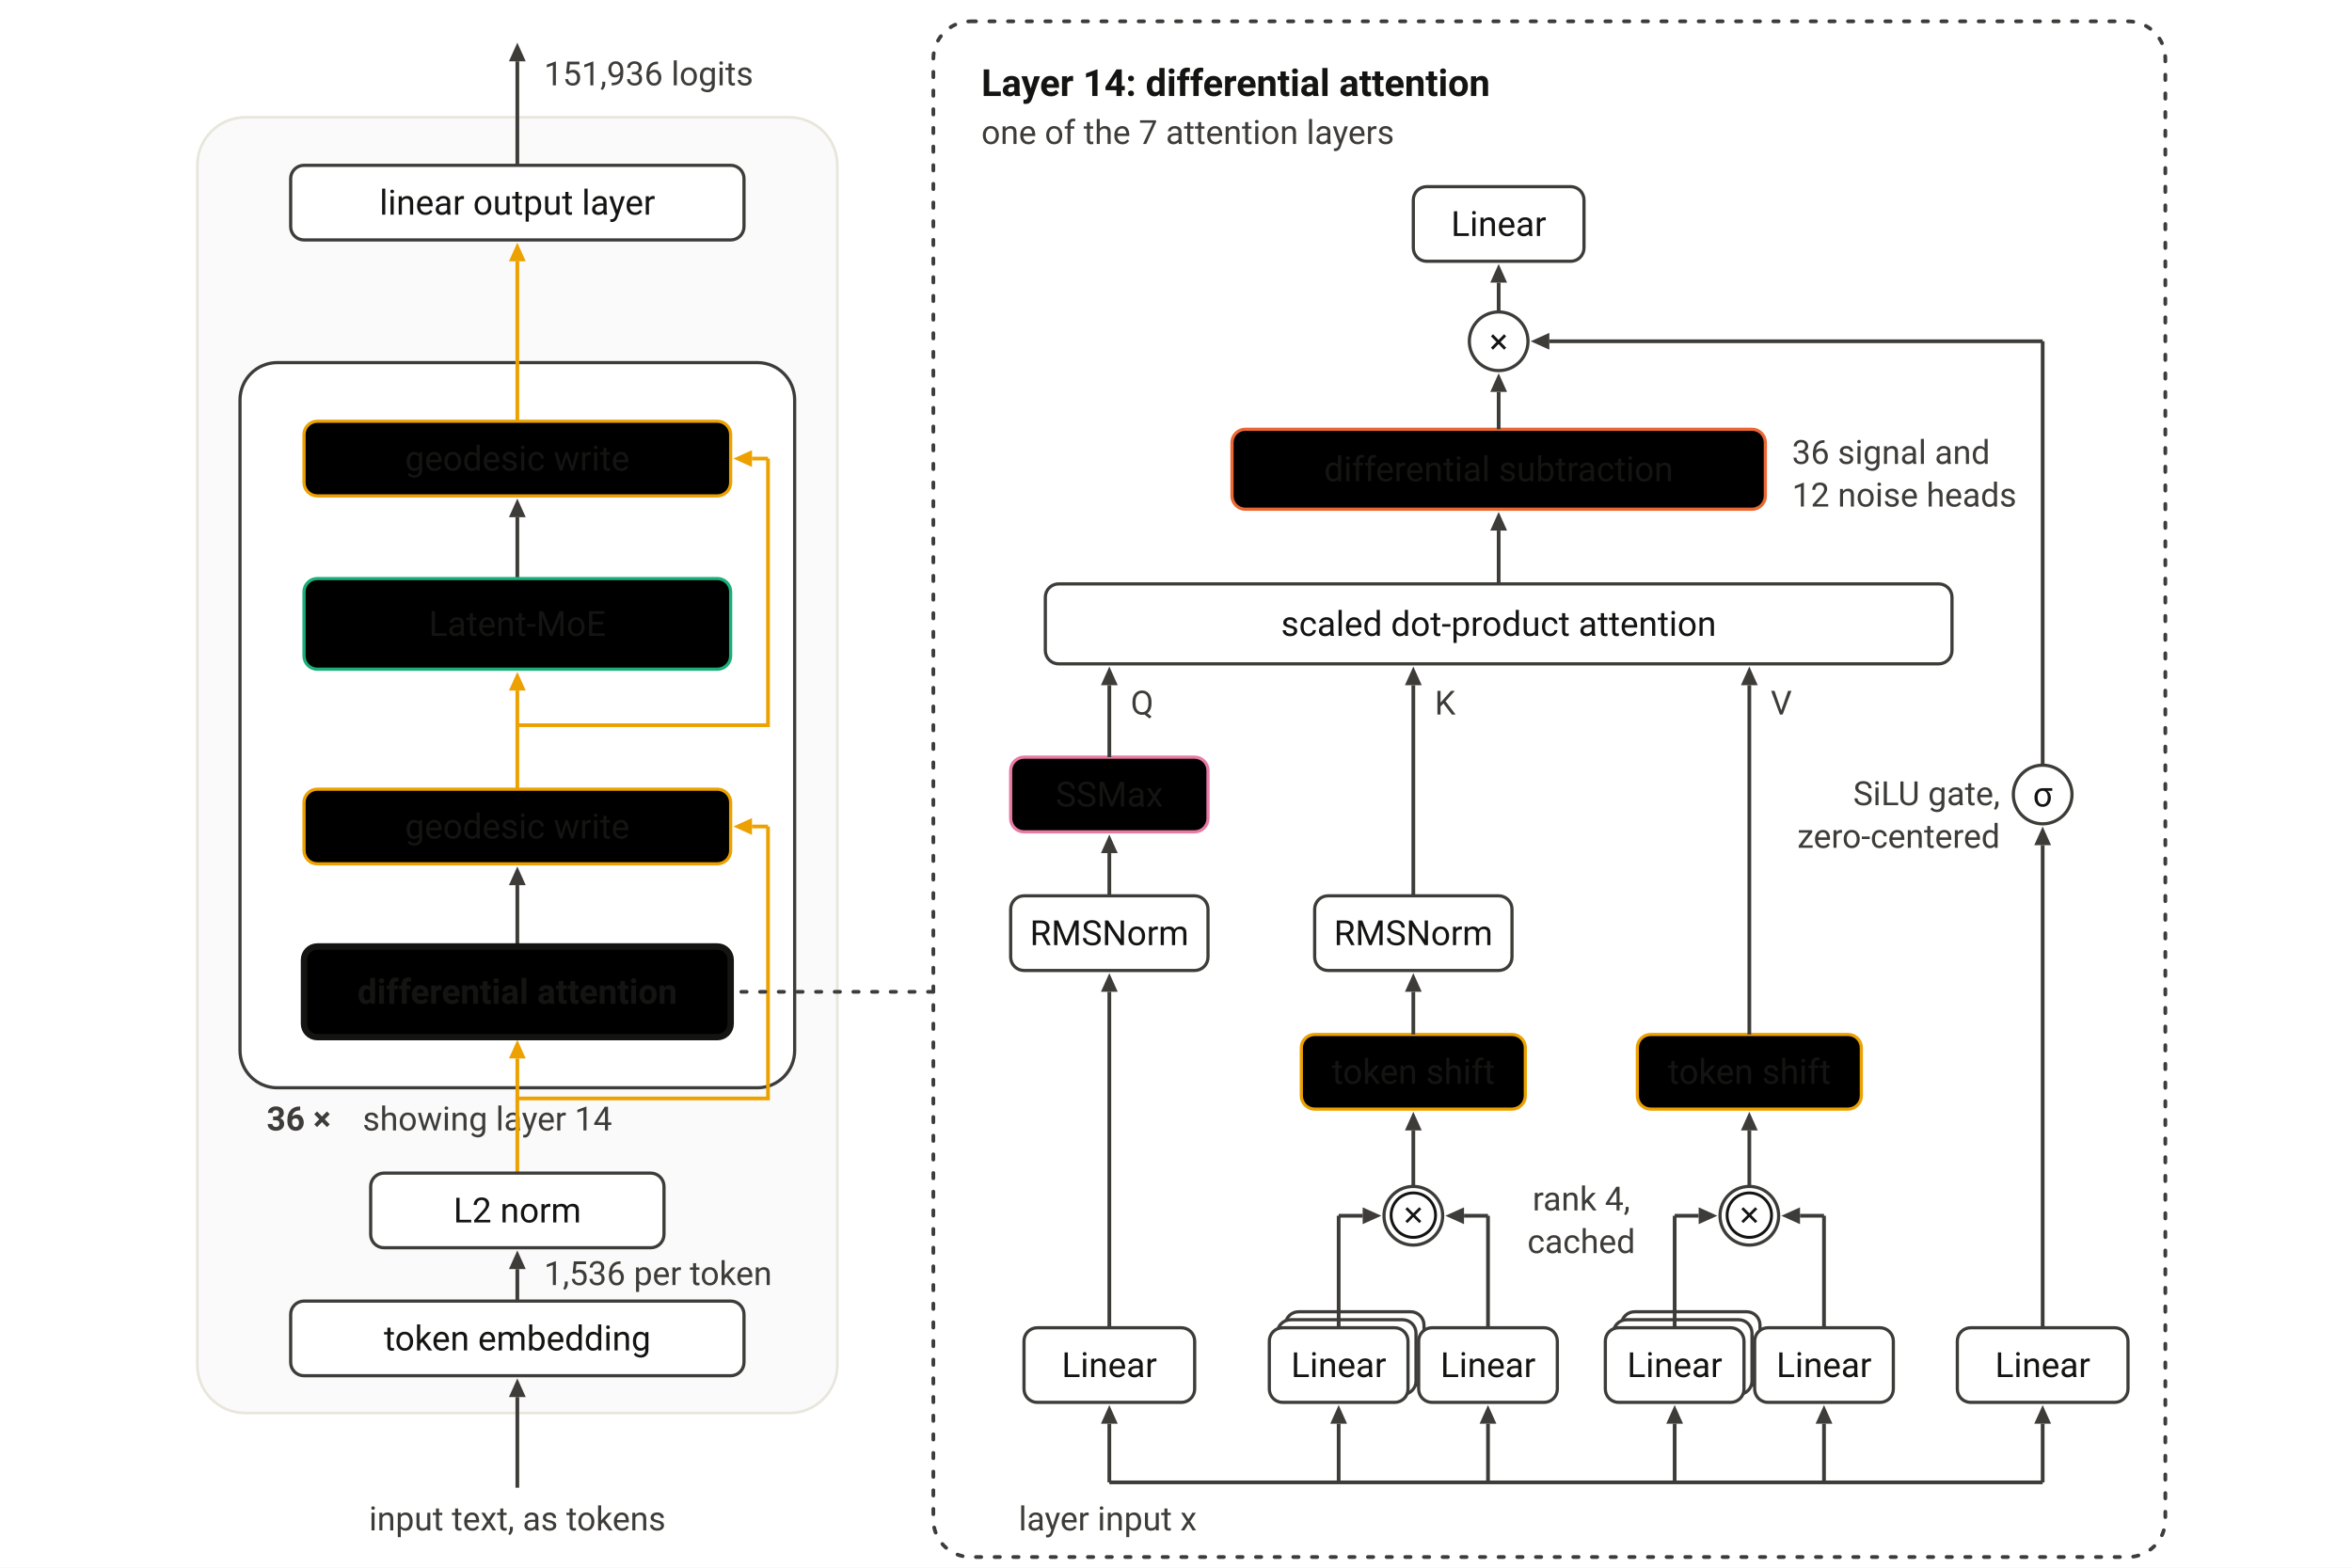
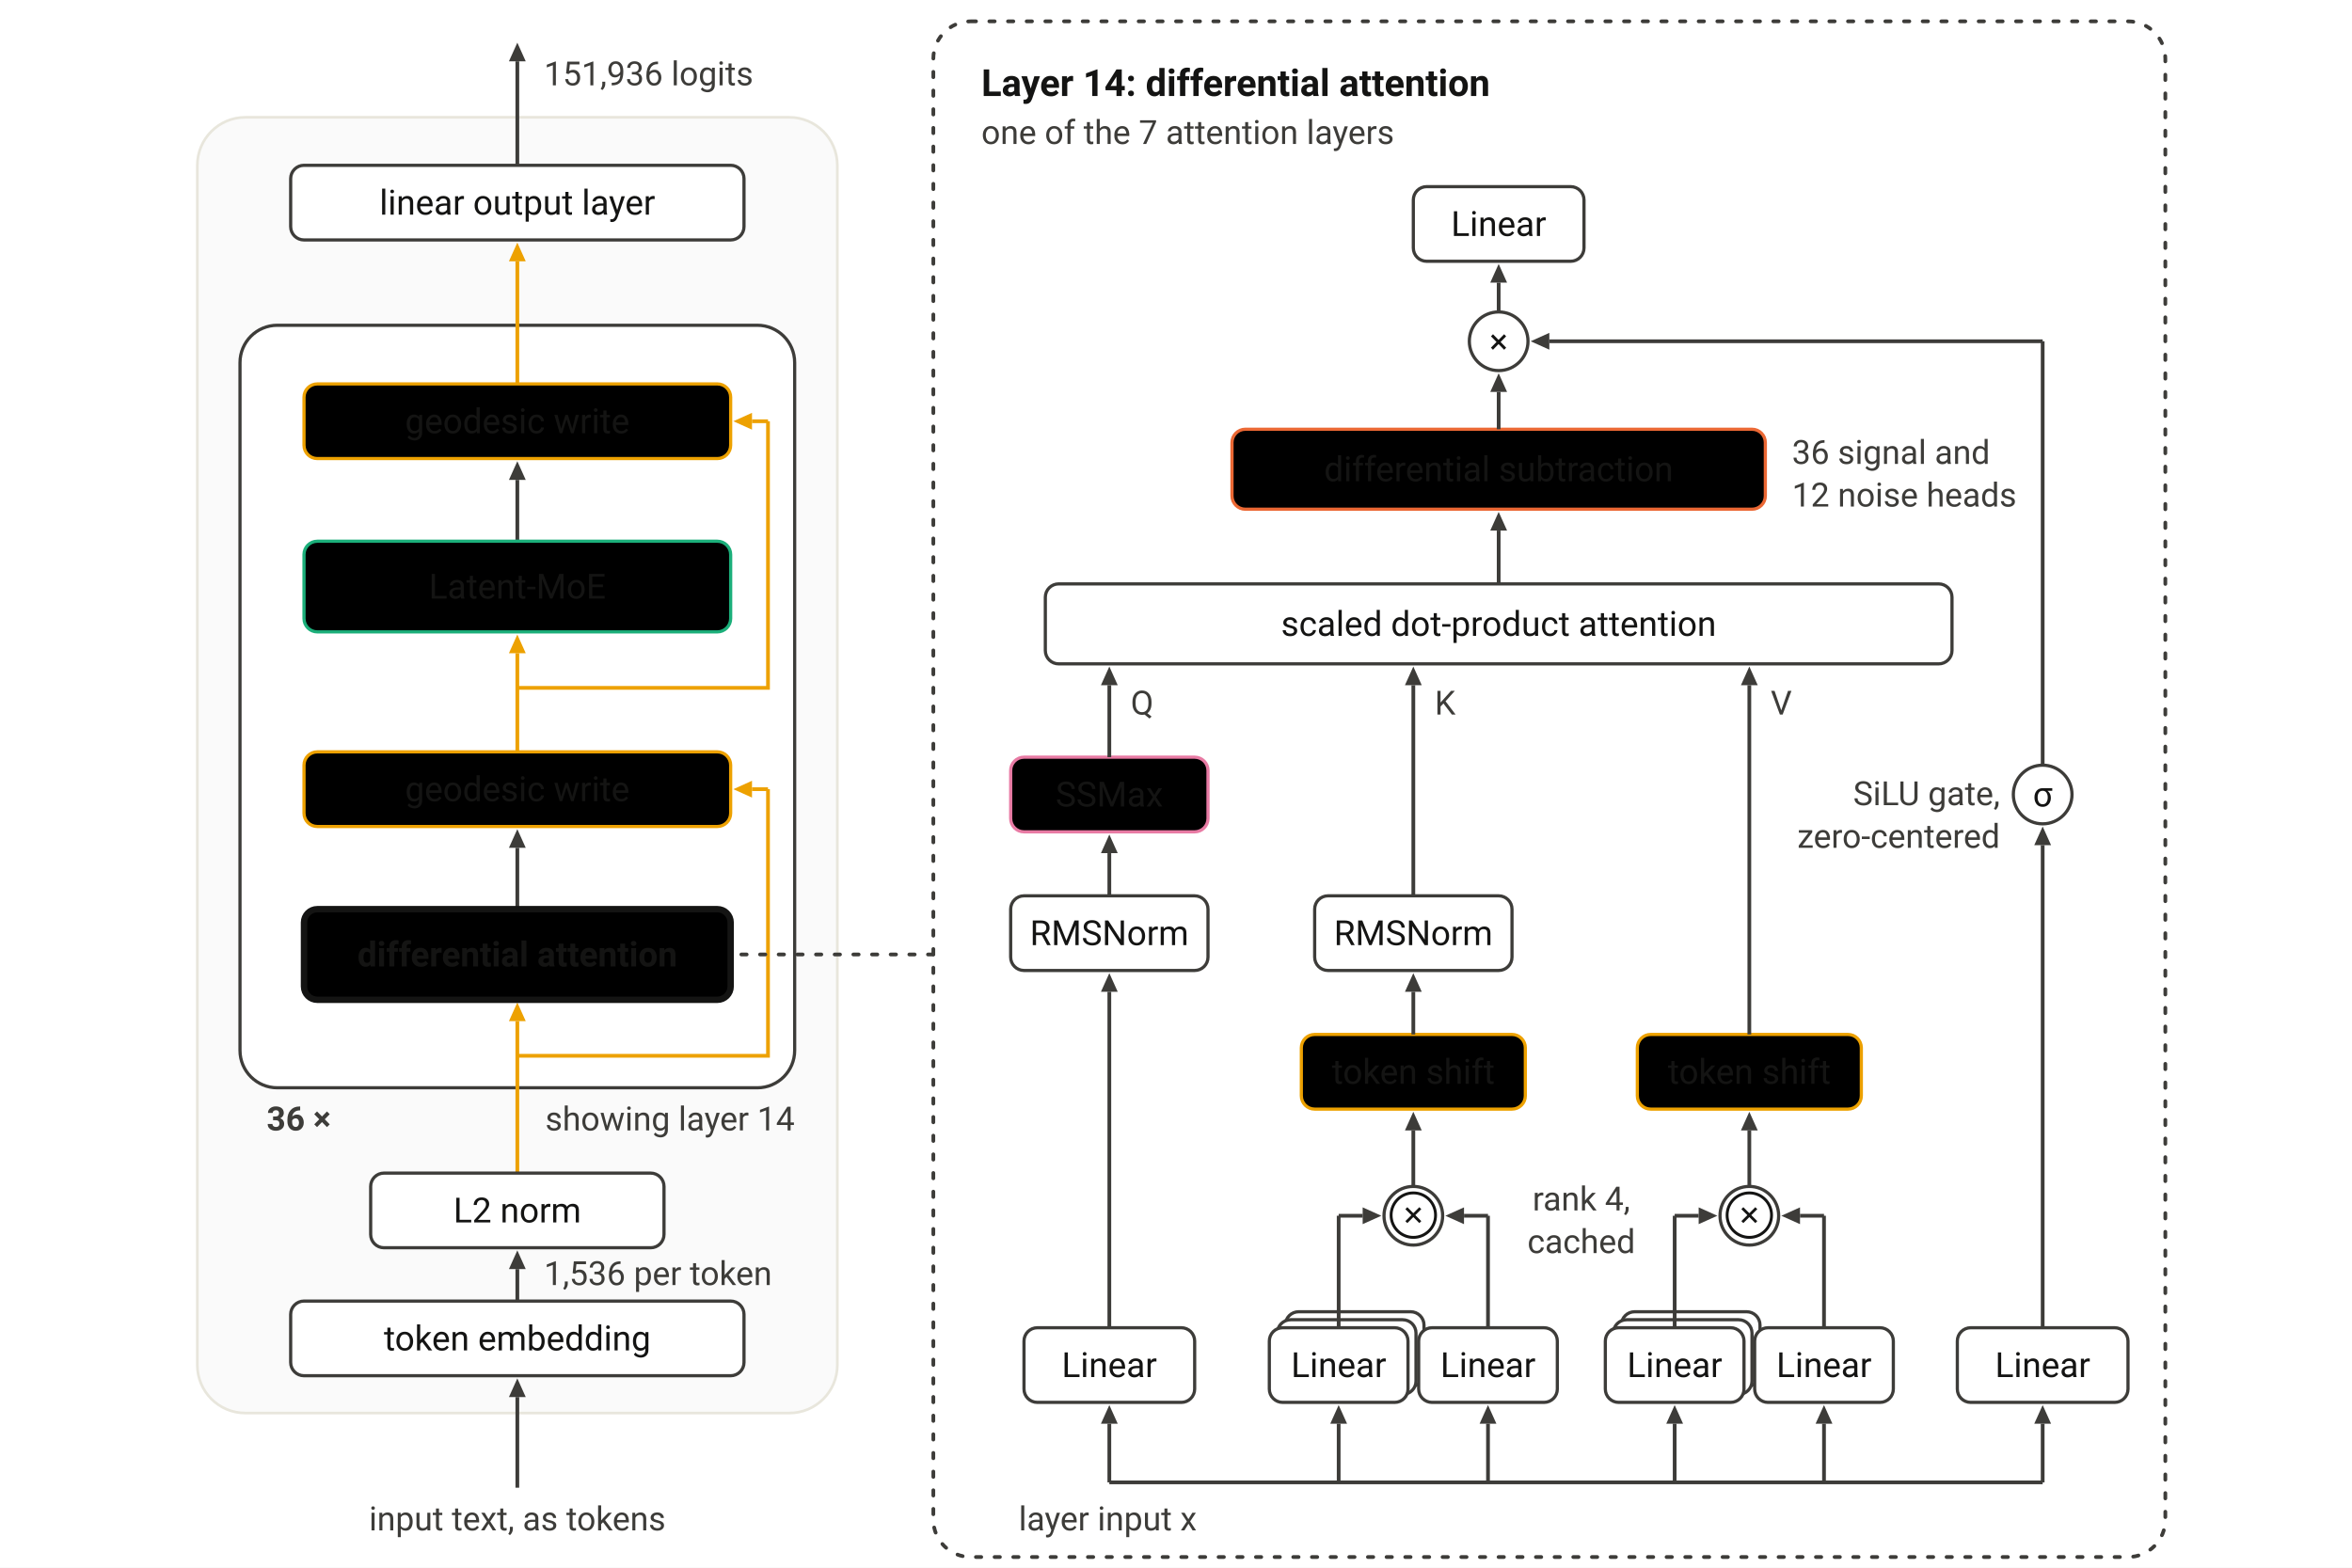
<svg xmlns="http://www.w3.org/2000/svg" viewBox="-44 28 882 588" width="882" height="588" aria-label="Block diagram of Olala">
  <rect x="-44" y="28" width="882" height="588" fill="#ffffff" />
  <g>
    <rect x="30" y="72" width="240" height="486" rx="18" fill="rgb(250, 250, 250)" stroke="rgb(232, 230, 220)" stroke-width="1px" />
-     <rect x="46" y="164" width="208" height="272" rx="14" fill="rgb(255, 255, 255)" stroke="rgb(61, 60, 57)" stroke-width="1.2px" />
+     <rect x="46" y="150" width="208" height="286" rx="14" fill="rgb(255, 255, 255)" stroke="rgb(61, 60, 57)" stroke-width="1.2px" />
    <text x="56" y="452" text-anchor="start" font-weight="600" fill="rgb(61, 60, 57)" font-size="12.5px" font-family="-apple-system, &quot;system-ui&quot;, &quot;Segoe UI&quot;, Roboto, &quot;Helvetica Neue&quot;, Arial, sans-serif">36 ×</text>
-     <text x="92" y="452" text-anchor="start" fill="rgb(61, 60, 57)" font-size="12.5px" font-weight="400" font-family="-apple-system, &quot;system-ui&quot;, &quot;Segoe UI&quot;, Roboto, &quot;Helvetica Neue&quot;, Arial, sans-serif">showing layer 14</text>
+     <text x="254" y="452" text-anchor="end" fill="rgb(61, 60, 57)" font-size="12.5px" font-weight="400" font-family="-apple-system, &quot;system-ui&quot;, &quot;Segoe UI&quot;, Roboto, &quot;Helvetica Neue&quot;, Arial, sans-serif">showing layer 14</text>
    <g>
      <line x1="150" y1="586" x2="150" y2="552" stroke-width="1.4px" fill="none" stroke="rgb(61, 60, 57)" />
      <path d="M150,545L153.15,552L146.85,552Z" fill="rgb(61, 60, 57)" stroke="none" stroke-width="1px" />
    </g>
    <g>
      <line x1="150" y1="516" x2="150" y2="504" stroke-width="1.4px" fill="none" stroke="rgb(61, 60, 57)" />
      <path d="M150,497L153.15,504L146.85,504Z" fill="rgb(61, 60, 57)" stroke="none" stroke-width="1px" />
    </g>
    <g>
-       <line x1="150" y1="468" x2="150" y2="425" stroke-width="1.4px" fill="none" stroke="rgb(237, 161, 0)" />
-       <path d="M150,418L153.15,425L146.85,425Z" fill="rgb(237, 161, 0)" stroke="none" stroke-width="1px" />
-     </g>
-     <g>
-       <line x1="150" y1="383" x2="150" y2="360" stroke-width="1.4px" fill="none" stroke="rgb(61, 60, 57)" />
-       <path d="M150,353L153.15,360L146.85,360Z" fill="rgb(61, 60, 57)" stroke="none" stroke-width="1px" />
-     </g>
-     <g>
-       <line x1="150" y1="324" x2="150" y2="287" stroke-width="1.4px" fill="none" stroke="rgb(237, 161, 0)" />
-       <path d="M150,280L153.15,287L146.85,287Z" fill="rgb(237, 161, 0)" stroke="none" stroke-width="1px" />
-     </g>
-     <g>
-       <line x1="150" y1="245" x2="150" y2="222" stroke-width="1.4px" fill="none" stroke="rgb(61, 60, 57)" />
-       <path d="M150,215L153.15,222L146.85,222Z" fill="rgb(61, 60, 57)" stroke="none" stroke-width="1px" />
-     </g>
-     <g>
-       <line x1="150" y1="186" x2="150" y2="126" stroke-width="1.4px" fill="none" stroke="rgb(237, 161, 0)" />
+       <line x1="150" y1="468" x2="150" y2="411" stroke-width="1.4px" fill="none" stroke="rgb(237, 161, 0)" />
+       <path d="M150,404L153.15,411L146.85,411Z" fill="rgb(237, 161, 0)" stroke="none" stroke-width="1px" />
+     </g>
+     <g>
+       <line x1="150" y1="369" x2="150" y2="346" stroke-width="1.4px" fill="none" stroke="rgb(61, 60, 57)" />
+       <path d="M150,339L153.15,346L146.85,346Z" fill="rgb(61, 60, 57)" stroke="none" stroke-width="1px" />
+     </g>
+     <g>
+       <line x1="150" y1="310" x2="150" y2="273" stroke-width="1.4px" fill="none" stroke="rgb(237, 161, 0)" />
+       <path d="M150,266L153.15,273L146.85,273Z" fill="rgb(237, 161, 0)" stroke="none" stroke-width="1px" />
+     </g>
+     <g>
+       <line x1="150" y1="231" x2="150" y2="208" stroke-width="1.4px" fill="none" stroke="rgb(61, 60, 57)" />
+       <path d="M150,201L153.15,208L146.85,208Z" fill="rgb(61, 60, 57)" stroke="none" stroke-width="1px" />
+     </g>
+     <g>
+       <line x1="150" y1="172" x2="150" y2="126" stroke-width="1.4px" fill="none" stroke="rgb(237, 161, 0)" />
      <path d="M150,119L153.15,126L146.85,126Z" fill="rgb(237, 161, 0)" stroke="none" stroke-width="1px" />
    </g>
    <g>
      <line x1="150" y1="90" x2="150" y2="51" stroke-width="1.4px" fill="none" stroke="rgb(61, 60, 57)" />
      <path d="M150,44L153.15,51L146.85,51Z" fill="rgb(61, 60, 57)" stroke="none" stroke-width="1px" />
    </g>
-     <path fill="none" stroke="rgb(237, 161, 0)" stroke-width="1.4px" d="M150,440L244,440L244,338" />
-     <g>
-       <line x1="244" y1="338" x2="238" y2="338" stroke-width="1.4px" fill="none" stroke="rgb(237, 161, 0)" />
-       <path d="M231,338L238,334.85L238,341.15Z" fill="rgb(237, 161, 0)" stroke="none" stroke-width="1px" />
-     </g>
-     <path fill="none" stroke="rgb(237, 161, 0)" stroke-width="1.4px" d="M150,300L244,300L244,200" />
-     <g>
-       <line x1="244" y1="200" x2="238" y2="200" stroke-width="1.4px" fill="none" stroke="rgb(237, 161, 0)" />
-       <path d="M231,200L238,196.85L238,203.15Z" fill="rgb(237, 161, 0)" stroke="none" stroke-width="1px" />
+     <path fill="none" stroke="rgb(237, 161, 0)" stroke-width="1.4px" d="M150,424L244,424L244,324" />
+     <g>
+       <line x1="244" y1="324" x2="238" y2="324" stroke-width="1.4px" fill="none" stroke="rgb(237, 161, 0)" />
+       <path d="M231,324L238,320.85L238,327.15Z" fill="rgb(237, 161, 0)" stroke="none" stroke-width="1px" />
+     </g>
+     <path fill="none" stroke="rgb(237, 161, 0)" stroke-width="1.4px" d="M150,286L244,286L244,186" />
+     <g>
+       <line x1="244" y1="186" x2="238" y2="186" stroke-width="1.4px" fill="none" stroke="rgb(237, 161, 0)" />
+       <path d="M231,186L238,182.85L238,189.15Z" fill="rgb(237, 161, 0)" stroke="none" stroke-width="1px" />
    </g>
    <text x="150" y="602" text-anchor="middle" fill="rgb(61, 60, 57)" font-size="12.5px" font-weight="400" font-family="-apple-system, &quot;system-ui&quot;, &quot;Segoe UI&quot;, Roboto, &quot;Helvetica Neue&quot;, Arial, sans-serif">input text, as tokens</text>
    <g opacity="1">
      <rect x="65" y="516" width="170" height="28" rx="5" fill="rgb(255, 255, 255)" stroke="rgb(61, 60, 57)" stroke-width="1.2px" />
      <text x="150" y="534.5" text-anchor="middle" font-weight="400" fill="rgb(20, 20, 19)" font-size="13px" font-family="-apple-system, &quot;system-ui&quot;, &quot;Segoe UI&quot;, Roboto, &quot;Helvetica Neue&quot;, Arial, sans-serif">token embedding</text>
    </g>
    <g opacity="1">
      <rect x="95" y="468" width="110" height="28" rx="5" fill="rgb(255, 255, 255)" stroke="rgb(61, 60, 57)" stroke-width="1.2px" />
      <text x="150" y="486.5" text-anchor="middle" font-weight="400" fill="rgb(20, 20, 19)" font-size="13px" font-family="-apple-system, &quot;system-ui&quot;, &quot;Segoe UI&quot;, Roboto, &quot;Helvetica Neue&quot;, Arial, sans-serif">L2 norm</text>
    </g>
    <g opacity="1">
-       <rect x="70" y="383" width="160" height="34" rx="5" fill="color(srgb 0.987 0.905 0.873)" stroke="rgb(20, 20, 19)" stroke-width="2.4px" />
-       <text x="150" y="404.5" text-anchor="middle" font-weight="600" fill="rgb(20, 20, 19)" font-size="13px" font-family="-apple-system, &quot;system-ui&quot;, &quot;Segoe UI&quot;, Roboto, &quot;Helvetica Neue&quot;, Arial, sans-serif">differential attention</text>
-     </g>
-     <g opacity="1">
-       <rect x="70" y="324" width="160" height="28" rx="5" fill="color(srgb 0.989 0.941 0.84)" stroke="rgb(237, 161, 0)" stroke-width="1.2px" />
-       <text x="150" y="342.5" text-anchor="middle" font-weight="400" fill="rgb(20, 20, 19)" font-size="13px" font-family="-apple-system, &quot;system-ui&quot;, &quot;Segoe UI&quot;, Roboto, &quot;Helvetica Neue&quot;, Arial, sans-serif">geodesic write</text>
-     </g>
-     <g opacity="1">
-       <rect x="70" y="245" width="160" height="34" rx="5" fill="color(srgb 0.857 0.95 0.917)" stroke="rgb(27, 175, 122)" stroke-width="1.2px" />
-       <text x="150" y="266.5" text-anchor="middle" font-weight="400" fill="rgb(20, 20, 19)" font-size="13px" font-family="-apple-system, &quot;system-ui&quot;, &quot;Segoe UI&quot;, Roboto, &quot;Helvetica Neue&quot;, Arial, sans-serif">Latent-MoE</text>
-     </g>
-     <g opacity="1">
-       <rect x="70" y="186" width="160" height="28" rx="5" fill="color(srgb 0.989 0.941 0.84)" stroke="rgb(237, 161, 0)" stroke-width="1.2px" />
-       <text x="150" y="204.5" text-anchor="middle" font-weight="400" fill="rgb(20, 20, 19)" font-size="13px" font-family="-apple-system, &quot;system-ui&quot;, &quot;Segoe UI&quot;, Roboto, &quot;Helvetica Neue&quot;, Arial, sans-serif">geodesic write</text>
+       <rect x="70" y="369" width="160" height="34" rx="5" fill="color(srgb 0.987 0.905 0.873)" stroke="rgb(20, 20, 19)" stroke-width="2.4px" />
+       <text x="150" y="390.5" text-anchor="middle" font-weight="600" fill="rgb(20, 20, 19)" font-size="13px" font-family="-apple-system, &quot;system-ui&quot;, &quot;Segoe UI&quot;, Roboto, &quot;Helvetica Neue&quot;, Arial, sans-serif">differential attention</text>
+     </g>
+     <g opacity="1">
+       <rect x="70" y="310" width="160" height="28" rx="5" fill="color(srgb 0.989 0.941 0.84)" stroke="rgb(237, 161, 0)" stroke-width="1.2px" />
+       <text x="150" y="328.5" text-anchor="middle" font-weight="400" fill="rgb(20, 20, 19)" font-size="13px" font-family="-apple-system, &quot;system-ui&quot;, &quot;Segoe UI&quot;, Roboto, &quot;Helvetica Neue&quot;, Arial, sans-serif">geodesic write</text>
+     </g>
+     <g opacity="1">
+       <rect x="70" y="231" width="160" height="34" rx="5" fill="color(srgb 0.857 0.95 0.917)" stroke="rgb(27, 175, 122)" stroke-width="1.2px" />
+       <text x="150" y="252.5" text-anchor="middle" font-weight="400" fill="rgb(20, 20, 19)" font-size="13px" font-family="-apple-system, &quot;system-ui&quot;, &quot;Segoe UI&quot;, Roboto, &quot;Helvetica Neue&quot;, Arial, sans-serif">Latent-MoE</text>
+     </g>
+     <g opacity="1">
+       <rect x="70" y="172" width="160" height="28" rx="5" fill="color(srgb 0.989 0.941 0.84)" stroke="rgb(237, 161, 0)" stroke-width="1.2px" />
+       <text x="150" y="190.5" text-anchor="middle" font-weight="400" fill="rgb(20, 20, 19)" font-size="13px" font-family="-apple-system, &quot;system-ui&quot;, &quot;Segoe UI&quot;, Roboto, &quot;Helvetica Neue&quot;, Arial, sans-serif">geodesic write</text>
    </g>
    <g opacity="1">
      <rect x="65" y="90" width="170" height="28" rx="5" fill="rgb(255, 255, 255)" stroke="rgb(61, 60, 57)" stroke-width="1.2px" />
      <text x="150" y="108.5" text-anchor="middle" font-weight="400" fill="rgb(20, 20, 19)" font-size="13px" font-family="-apple-system, &quot;system-ui&quot;, &quot;Segoe UI&quot;, Roboto, &quot;Helvetica Neue&quot;, Arial, sans-serif">linear output layer</text>
    </g>
    <text x="160" y="510" text-anchor="start" fill="rgb(61, 60, 57)" font-size="12.5px" font-weight="400" font-family="-apple-system, &quot;system-ui&quot;, &quot;Segoe UI&quot;, Roboto, &quot;Helvetica Neue&quot;, Arial, sans-serif">1,536 per token</text>
    <text x="160" y="60" text-anchor="start" fill="rgb(61, 60, 57)" font-size="12.5px" font-weight="400" font-family="-apple-system, &quot;system-ui&quot;, &quot;Segoe UI&quot;, Roboto, &quot;Helvetica Neue&quot;, Arial, sans-serif">151,936 logits</text>
  </g>
  <g>
-     <path fill="none" stroke="rgb(61, 60, 57)" stroke-width="1.4px" stroke-dasharray="2px, 5px" stroke-linecap="round" d="M234,400L306,400" />
+     <path fill="none" stroke="rgb(61, 60, 57)" stroke-width="1.4px" stroke-dasharray="2px, 5px" stroke-linecap="round" d="M234,386L306,386" />
  </g>
  <g>
    <rect x="306" y="36" width="462" height="576" rx="14" fill="none" stroke="rgb(61, 60, 57)" stroke-width="1.4px" stroke-dasharray="2px, 5px" stroke-linecap="round" />
    <text x="324" y="64" fill="rgb(20, 20, 19)" font-size="14px" font-weight="600" font-family="-apple-system, &quot;system-ui&quot;, &quot;Segoe UI&quot;, Roboto, &quot;Helvetica Neue&quot;, Arial, sans-serif" text-anchor="start">Layer 14: differential attention</text>
    <text x="324" y="82" text-anchor="start" fill="rgb(61, 60, 57)" font-size="12.5px" font-weight="400" font-family="-apple-system, &quot;system-ui&quot;, &quot;Segoe UI&quot;, Roboto, &quot;Helvetica Neue&quot;, Arial, sans-serif">one of the 7 attention layers</text>
    <path fill="none" stroke="rgb(61, 60, 57)" stroke-width="1.4px" d="M372,584L722,584" />
    <text x="338" y="602" text-anchor="start" fill="rgb(61, 60, 57)" font-size="12.5px" font-weight="400" font-family="-apple-system, &quot;system-ui&quot;, &quot;Segoe UI&quot;, Roboto, &quot;Helvetica Neue&quot;, Arial, sans-serif">layer input x</text>
    <g>
      <line x1="372" y1="584" x2="372" y2="562" stroke-width="1.4px" fill="none" stroke="rgb(61, 60, 57)" />
      <path d="M372,555L375.15,562L368.85,562Z" fill="rgb(61, 60, 57)" stroke="none" stroke-width="1px" />
    </g>
    <g>
      <line x1="458" y1="584" x2="458" y2="562" stroke-width="1.4px" fill="none" stroke="rgb(61, 60, 57)" />
      <path d="M458,555L461.15,562L454.85,562Z" fill="rgb(61, 60, 57)" stroke="none" stroke-width="1px" />
    </g>
    <g>
      <line x1="514" y1="584" x2="514" y2="562" stroke-width="1.4px" fill="none" stroke="rgb(61, 60, 57)" />
      <path d="M514,555L517.15,562L510.85,562Z" fill="rgb(61, 60, 57)" stroke="none" stroke-width="1px" />
    </g>
    <g>
      <line x1="584" y1="584" x2="584" y2="562" stroke-width="1.4px" fill="none" stroke="rgb(61, 60, 57)" />
      <path d="M584,555L587.15,562L580.85,562Z" fill="rgb(61, 60, 57)" stroke="none" stroke-width="1px" />
    </g>
    <g>
      <line x1="640" y1="584" x2="640" y2="562" stroke-width="1.4px" fill="none" stroke="rgb(61, 60, 57)" />
      <path d="M640,555L643.15,562L636.85,562Z" fill="rgb(61, 60, 57)" stroke="none" stroke-width="1px" />
    </g>
    <g>
      <line x1="722" y1="584" x2="722" y2="562" stroke-width="1.4px" fill="none" stroke="rgb(61, 60, 57)" />
      <path d="M722,555L725.15,562L718.85,562Z" fill="rgb(61, 60, 57)" stroke="none" stroke-width="1px" />
    </g>
    <g opacity="1">
      <rect x="340" y="526" width="64" height="28" rx="5" fill="rgb(255, 255, 255)" stroke="rgb(61, 60, 57)" stroke-width="1.2px" />
      <text x="372" y="544.5" text-anchor="middle" font-weight="400" fill="rgb(20, 20, 19)" font-size="13px" font-family="-apple-system, &quot;system-ui&quot;, &quot;Segoe UI&quot;, Roboto, &quot;Helvetica Neue&quot;, Arial, sans-serif">Linear</text>
    </g>
    <g>
      <line x1="372" y1="526" x2="372" y2="400" stroke-width="1.4px" fill="none" stroke="rgb(61, 60, 57)" />
      <path d="M372,393L375.15,400L368.85,400Z" fill="rgb(61, 60, 57)" stroke="none" stroke-width="1px" />
    </g>
    <g opacity="1">
      <rect x="335" y="364" width="74" height="28" rx="5" fill="rgb(255, 255, 255)" stroke="rgb(61, 60, 57)" stroke-width="1.2px" />
      <text x="372" y="382.5" text-anchor="middle" font-weight="400" fill="rgb(20, 20, 19)" font-size="13px" font-family="-apple-system, &quot;system-ui&quot;, &quot;Segoe UI&quot;, Roboto, &quot;Helvetica Neue&quot;, Arial, sans-serif">RMSNorm</text>
    </g>
    <g>
      <line x1="372" y1="364" x2="372" y2="348" stroke-width="1.4px" fill="none" stroke="rgb(61, 60, 57)" />
      <path d="M372,341L375.15,348L368.85,348Z" fill="rgb(61, 60, 57)" stroke="none" stroke-width="1px" />
    </g>
    <g opacity="1">
      <rect x="335" y="312" width="74" height="28" rx="5" fill="color(srgb 0.986 0.917 0.943)" stroke="rgb(232, 123, 164)" stroke-width="1.2px" />
      <text x="372" y="330.5" text-anchor="middle" font-weight="400" fill="rgb(20, 20, 19)" font-size="13px" font-family="-apple-system, &quot;system-ui&quot;, &quot;Segoe UI&quot;, Roboto, &quot;Helvetica Neue&quot;, Arial, sans-serif">SSMax</text>
    </g>
    <g>
      <line x1="372" y1="312" x2="372" y2="285" stroke-width="1.4px" fill="none" stroke="rgb(61, 60, 57)" />
      <path d="M372,278L375.15,285L368.85,285Z" fill="rgb(61, 60, 57)" stroke="none" stroke-width="1px" />
    </g>
    <text x="380" y="296" text-anchor="start" fill="rgb(61, 60, 57)" font-size="12.5px" font-weight="400" font-family="-apple-system, &quot;system-ui&quot;, &quot;Segoe UI&quot;, Roboto, &quot;Helvetica Neue&quot;, Arial, sans-serif">Q</text>
    <rect x="438" y="520" width="52" height="28" rx="5" fill="rgb(255, 255, 255)" stroke="rgb(61, 60, 57)" stroke-width="1.2px" />
    <rect x="435" y="523" width="52" height="28" rx="5" fill="rgb(255, 255, 255)" stroke="rgb(61, 60, 57)" stroke-width="1.2px" />
    <g opacity="1">
      <rect x="432" y="526" width="52" height="28" rx="5" fill="rgb(255, 255, 255)" stroke="rgb(61, 60, 57)" stroke-width="1.2px" />
      <text x="458" y="544.5" text-anchor="middle" font-weight="400" fill="rgb(20, 20, 19)" font-size="13px" font-family="-apple-system, &quot;system-ui&quot;, &quot;Segoe UI&quot;, Roboto, &quot;Helvetica Neue&quot;, Arial, sans-serif">Linear</text>
    </g>
    <g opacity="1">
      <rect x="488" y="526" width="52" height="28" rx="5" fill="rgb(255, 255, 255)" stroke="rgb(61, 60, 57)" stroke-width="1.2px" />
      <text x="514" y="544.5" text-anchor="middle" font-weight="400" fill="rgb(20, 20, 19)" font-size="13px" font-family="-apple-system, &quot;system-ui&quot;, &quot;Segoe UI&quot;, Roboto, &quot;Helvetica Neue&quot;, Arial, sans-serif">Linear</text>
    </g>
    <path fill="none" stroke="rgb(61, 60, 57)" stroke-width="1.4px" d="M458,526L458,484" />
    <g>
      <line x1="458" y1="484" x2="467" y2="484" stroke-width="1.4px" fill="none" stroke="rgb(61, 60, 57)" />
      <path d="M474,484L467,487.15L467,480.85Z" fill="rgb(61, 60, 57)" stroke="none" stroke-width="1px" />
    </g>
    <path fill="none" stroke="rgb(61, 60, 57)" stroke-width="1.4px" d="M514,526L514,484" />
    <g>
      <line x1="514" y1="484" x2="505" y2="484" stroke-width="1.4px" fill="none" stroke="rgb(61, 60, 57)" />
      <path d="M498,484L505,480.85L505,487.15Z" fill="rgb(61, 60, 57)" stroke="none" stroke-width="1px" />
    </g>
    <g>
      <circle cx="486" cy="484" r="11" fill="rgb(255, 255, 255)" stroke="rgb(61, 60, 57)" stroke-width="1.2px" />
      <text x="486" y="488.5" text-anchor="middle" fill="rgb(20, 20, 19)" font-size="13px" font-weight="400" font-family="-apple-system, &quot;system-ui&quot;, &quot;Segoe UI&quot;, Roboto, &quot;Helvetica Neue&quot;, Arial, sans-serif">⊗</text>
    </g>
    <g>
      <line x1="486" y1="473" x2="486" y2="452" stroke-width="1.4px" fill="none" stroke="rgb(61, 60, 57)" />
      <path d="M486,445L489.15,452L482.85,452Z" fill="rgb(61, 60, 57)" stroke="none" stroke-width="1px" />
    </g>
    <g opacity="1">
      <rect x="444" y="416" width="84" height="28" rx="5" fill="color(srgb 0.989 0.941 0.84)" stroke="rgb(237, 161, 0)" stroke-width="1.2px" />
      <text x="486" y="434.5" text-anchor="middle" font-weight="400" fill="rgb(20, 20, 19)" font-size="13px" font-family="-apple-system, &quot;system-ui&quot;, &quot;Segoe UI&quot;, Roboto, &quot;Helvetica Neue&quot;, Arial, sans-serif">token shift</text>
    </g>
    <g>
      <line x1="486" y1="416" x2="486" y2="400" stroke-width="1.4px" fill="none" stroke="rgb(61, 60, 57)" />
      <path d="M486,393L489.15,400L482.85,400Z" fill="rgb(61, 60, 57)" stroke="none" stroke-width="1px" />
    </g>
    <g opacity="1">
      <rect x="449" y="364" width="74" height="28" rx="5" fill="rgb(255, 255, 255)" stroke="rgb(61, 60, 57)" stroke-width="1.2px" />
      <text x="486" y="382.5" text-anchor="middle" font-weight="400" fill="rgb(20, 20, 19)" font-size="13px" font-family="-apple-system, &quot;system-ui&quot;, &quot;Segoe UI&quot;, Roboto, &quot;Helvetica Neue&quot;, Arial, sans-serif">RMSNorm</text>
    </g>
    <g>
      <line x1="486" y1="364" x2="486" y2="285" stroke-width="1.4px" fill="none" stroke="rgb(61, 60, 57)" />
      <path d="M486,278L489.15,285L482.85,285Z" fill="rgb(61, 60, 57)" stroke="none" stroke-width="1px" />
    </g>
    <text x="494" y="296" text-anchor="start" fill="rgb(61, 60, 57)" font-size="12.5px" font-weight="400" font-family="-apple-system, &quot;system-ui&quot;, &quot;Segoe UI&quot;, Roboto, &quot;Helvetica Neue&quot;, Arial, sans-serif">K</text>
    <rect x="564" y="520" width="52" height="28" rx="5" fill="rgb(255, 255, 255)" stroke="rgb(61, 60, 57)" stroke-width="1.2px" />
    <rect x="561" y="523" width="52" height="28" rx="5" fill="rgb(255, 255, 255)" stroke="rgb(61, 60, 57)" stroke-width="1.2px" />
    <g opacity="1">
      <rect x="558" y="526" width="52" height="28" rx="5" fill="rgb(255, 255, 255)" stroke="rgb(61, 60, 57)" stroke-width="1.2px" />
      <text x="584" y="544.5" text-anchor="middle" font-weight="400" fill="rgb(20, 20, 19)" font-size="13px" font-family="-apple-system, &quot;system-ui&quot;, &quot;Segoe UI&quot;, Roboto, &quot;Helvetica Neue&quot;, Arial, sans-serif">Linear</text>
    </g>
    <g opacity="1">
      <rect x="614" y="526" width="52" height="28" rx="5" fill="rgb(255, 255, 255)" stroke="rgb(61, 60, 57)" stroke-width="1.2px" />
      <text x="640" y="544.5" text-anchor="middle" font-weight="400" fill="rgb(20, 20, 19)" font-size="13px" font-family="-apple-system, &quot;system-ui&quot;, &quot;Segoe UI&quot;, Roboto, &quot;Helvetica Neue&quot;, Arial, sans-serif">Linear</text>
    </g>
    <path fill="none" stroke="rgb(61, 60, 57)" stroke-width="1.4px" d="M584,526L584,484" />
    <g>
      <line x1="584" y1="484" x2="593" y2="484" stroke-width="1.4px" fill="none" stroke="rgb(61, 60, 57)" />
      <path d="M600,484L593,487.15L593,480.85Z" fill="rgb(61, 60, 57)" stroke="none" stroke-width="1px" />
    </g>
    <path fill="none" stroke="rgb(61, 60, 57)" stroke-width="1.4px" d="M640,526L640,484" />
    <g>
      <line x1="640" y1="484" x2="631" y2="484" stroke-width="1.4px" fill="none" stroke="rgb(61, 60, 57)" />
      <path d="M624,484L631,480.85L631,487.15Z" fill="rgb(61, 60, 57)" stroke="none" stroke-width="1px" />
    </g>
    <g>
      <circle cx="612" cy="484" r="11" fill="rgb(255, 255, 255)" stroke="rgb(61, 60, 57)" stroke-width="1.2px" />
      <text x="612" y="488.5" text-anchor="middle" fill="rgb(20, 20, 19)" font-size="13px" font-weight="400" font-family="-apple-system, &quot;system-ui&quot;, &quot;Segoe UI&quot;, Roboto, &quot;Helvetica Neue&quot;, Arial, sans-serif">⊗</text>
    </g>
    <g>
      <line x1="612" y1="473" x2="612" y2="452" stroke-width="1.4px" fill="none" stroke="rgb(61, 60, 57)" />
      <path d="M612,445L615.15,452L608.85,452Z" fill="rgb(61, 60, 57)" stroke="none" stroke-width="1px" />
    </g>
    <g opacity="1">
      <rect x="570" y="416" width="84" height="28" rx="5" fill="color(srgb 0.989 0.941 0.84)" stroke="rgb(237, 161, 0)" stroke-width="1.2px" />
      <text x="612" y="434.5" text-anchor="middle" font-weight="400" fill="rgb(20, 20, 19)" font-size="13px" font-family="-apple-system, &quot;system-ui&quot;, &quot;Segoe UI&quot;, Roboto, &quot;Helvetica Neue&quot;, Arial, sans-serif">token shift</text>
    </g>
    <g>
      <line x1="612" y1="416" x2="612" y2="285" stroke-width="1.4px" fill="none" stroke="rgb(61, 60, 57)" />
      <path d="M612,278L615.15,285L608.85,285Z" fill="rgb(61, 60, 57)" stroke="none" stroke-width="1px" />
    </g>
    <text x="620" y="296" text-anchor="start" fill="rgb(61, 60, 57)" font-size="12.5px" font-weight="400" font-family="-apple-system, &quot;system-ui&quot;, &quot;Segoe UI&quot;, Roboto, &quot;Helvetica Neue&quot;, Arial, sans-serif">V</text>
    <text x="549" y="482" text-anchor="middle" fill="rgb(61, 60, 57)" font-size="12.5px" font-weight="400" font-family="-apple-system, &quot;system-ui&quot;, &quot;Segoe UI&quot;, Roboto, &quot;Helvetica Neue&quot;, Arial, sans-serif">rank 4,</text>
    <text x="549" y="498" text-anchor="middle" fill="rgb(61, 60, 57)" font-size="12.5px" font-weight="400" font-family="-apple-system, &quot;system-ui&quot;, &quot;Segoe UI&quot;, Roboto, &quot;Helvetica Neue&quot;, Arial, sans-serif">cached</text>
    <g opacity="1">
      <rect x="348" y="247" width="340" height="30" rx="5" fill="rgb(255, 255, 255)" stroke="rgb(61, 60, 57)" stroke-width="1.2px" />
      <text x="518" y="266.5" text-anchor="middle" font-weight="400" fill="rgb(20, 20, 19)" font-size="13px" font-family="-apple-system, &quot;system-ui&quot;, &quot;Segoe UI&quot;, Roboto, &quot;Helvetica Neue&quot;, Arial, sans-serif">scaled dot-product attention</text>
    </g>
    <g>
      <line x1="518" y1="247" x2="518" y2="227" stroke-width="1.4px" fill="none" stroke="rgb(61, 60, 57)" />
      <path d="M518,220L521.15,227L514.85,227Z" fill="rgb(61, 60, 57)" stroke="none" stroke-width="1px" />
    </g>
    <g opacity="1">
      <rect x="418" y="189" width="200" height="30" rx="5" fill="color(srgb 0.987 0.905 0.873)" stroke="rgb(235, 104, 52)" stroke-width="1.2px" />
      <text x="518" y="208.5" text-anchor="middle" font-weight="400" fill="rgb(20, 20, 19)" font-size="13px" font-family="-apple-system, &quot;system-ui&quot;, &quot;Segoe UI&quot;, Roboto, &quot;Helvetica Neue&quot;, Arial, sans-serif">differential subtraction</text>
    </g>
    <text x="628" y="202" text-anchor="start" fill="rgb(61, 60, 57)" font-size="12.5px" font-weight="400" font-family="-apple-system, &quot;system-ui&quot;, &quot;Segoe UI&quot;, Roboto, &quot;Helvetica Neue&quot;, Arial, sans-serif">36 signal and</text>
    <text x="628" y="218" text-anchor="start" fill="rgb(61, 60, 57)" font-size="12.5px" font-weight="400" font-family="-apple-system, &quot;system-ui&quot;, &quot;Segoe UI&quot;, Roboto, &quot;Helvetica Neue&quot;, Arial, sans-serif">12 noise heads</text>
    <g>
      <line x1="518" y1="189" x2="518" y2="175" stroke-width="1.4px" fill="none" stroke="rgb(61, 60, 57)" />
      <path d="M518,168L521.15,175L514.85,175Z" fill="rgb(61, 60, 57)" stroke="none" stroke-width="1px" />
    </g>
    <g>
      <circle cx="518" cy="156" r="11" fill="rgb(255, 255, 255)" stroke="rgb(61, 60, 57)" stroke-width="1.2px" />
      <text x="518" y="160.5" text-anchor="middle" fill="rgb(20, 20, 19)" font-size="13px" font-weight="400" font-family="-apple-system, &quot;system-ui&quot;, &quot;Segoe UI&quot;, Roboto, &quot;Helvetica Neue&quot;, Arial, sans-serif">×</text>
    </g>
    <g opacity="1">
      <rect x="690" y="526" width="64" height="28" rx="5" fill="rgb(255, 255, 255)" stroke="rgb(61, 60, 57)" stroke-width="1.2px" />
      <text x="722" y="544.5" text-anchor="middle" font-weight="400" fill="rgb(20, 20, 19)" font-size="13px" font-family="-apple-system, &quot;system-ui&quot;, &quot;Segoe UI&quot;, Roboto, &quot;Helvetica Neue&quot;, Arial, sans-serif">Linear</text>
    </g>
    <g>
      <line x1="722" y1="526" x2="722" y2="345" stroke-width="1.4px" fill="none" stroke="rgb(61, 60, 57)" />
      <path d="M722,338L725.15,345L718.85,345Z" fill="rgb(61, 60, 57)" stroke="none" stroke-width="1px" />
    </g>
    <g>
      <circle cx="722" cy="326" r="11" fill="rgb(255, 255, 255)" stroke="rgb(61, 60, 57)" stroke-width="1.2px" />
      <text x="722" y="330.5" text-anchor="middle" fill="rgb(20, 20, 19)" font-size="13px" font-weight="400" font-family="-apple-system, &quot;system-ui&quot;, &quot;Segoe UI&quot;, Roboto, &quot;Helvetica Neue&quot;, Arial, sans-serif">σ</text>
    </g>
    <text x="706" y="330" text-anchor="end" fill="rgb(61, 60, 57)" font-size="12.5px" font-weight="400" font-family="-apple-system, &quot;system-ui&quot;, &quot;Segoe UI&quot;, Roboto, &quot;Helvetica Neue&quot;, Arial, sans-serif">SiLU gate,</text>
    <text x="706" y="346" text-anchor="end" fill="rgb(61, 60, 57)" font-size="12.5px" font-weight="400" font-family="-apple-system, &quot;system-ui&quot;, &quot;Segoe UI&quot;, Roboto, &quot;Helvetica Neue&quot;, Arial, sans-serif">zero-centered</text>
    <path fill="none" stroke="rgb(61, 60, 57)" stroke-width="1.4px" d="M722,315L722,156" />
    <g>
      <line x1="722" y1="156" x2="537" y2="156" stroke-width="1.4px" fill="none" stroke="rgb(61, 60, 57)" />
      <path d="M530,156L537,152.85L537,159.15Z" fill="rgb(61, 60, 57)" stroke="none" stroke-width="1px" />
    </g>
    <g>
      <line x1="518" y1="145" x2="518" y2="134" stroke-width="1.4px" fill="none" stroke="rgb(61, 60, 57)" />
      <path d="M518,127L521.15,134L514.85,134Z" fill="rgb(61, 60, 57)" stroke="none" stroke-width="1px" />
    </g>
    <g opacity="1">
      <rect x="486" y="98" width="64" height="28" rx="5" fill="rgb(255, 255, 255)" stroke="rgb(61, 60, 57)" stroke-width="1.2px" />
      <text x="518" y="116.5" text-anchor="middle" font-weight="400" fill="rgb(20, 20, 19)" font-size="13px" font-family="-apple-system, &quot;system-ui&quot;, &quot;Segoe UI&quot;, Roboto, &quot;Helvetica Neue&quot;, Arial, sans-serif">Linear</text>
    </g>
  </g>
</svg>
